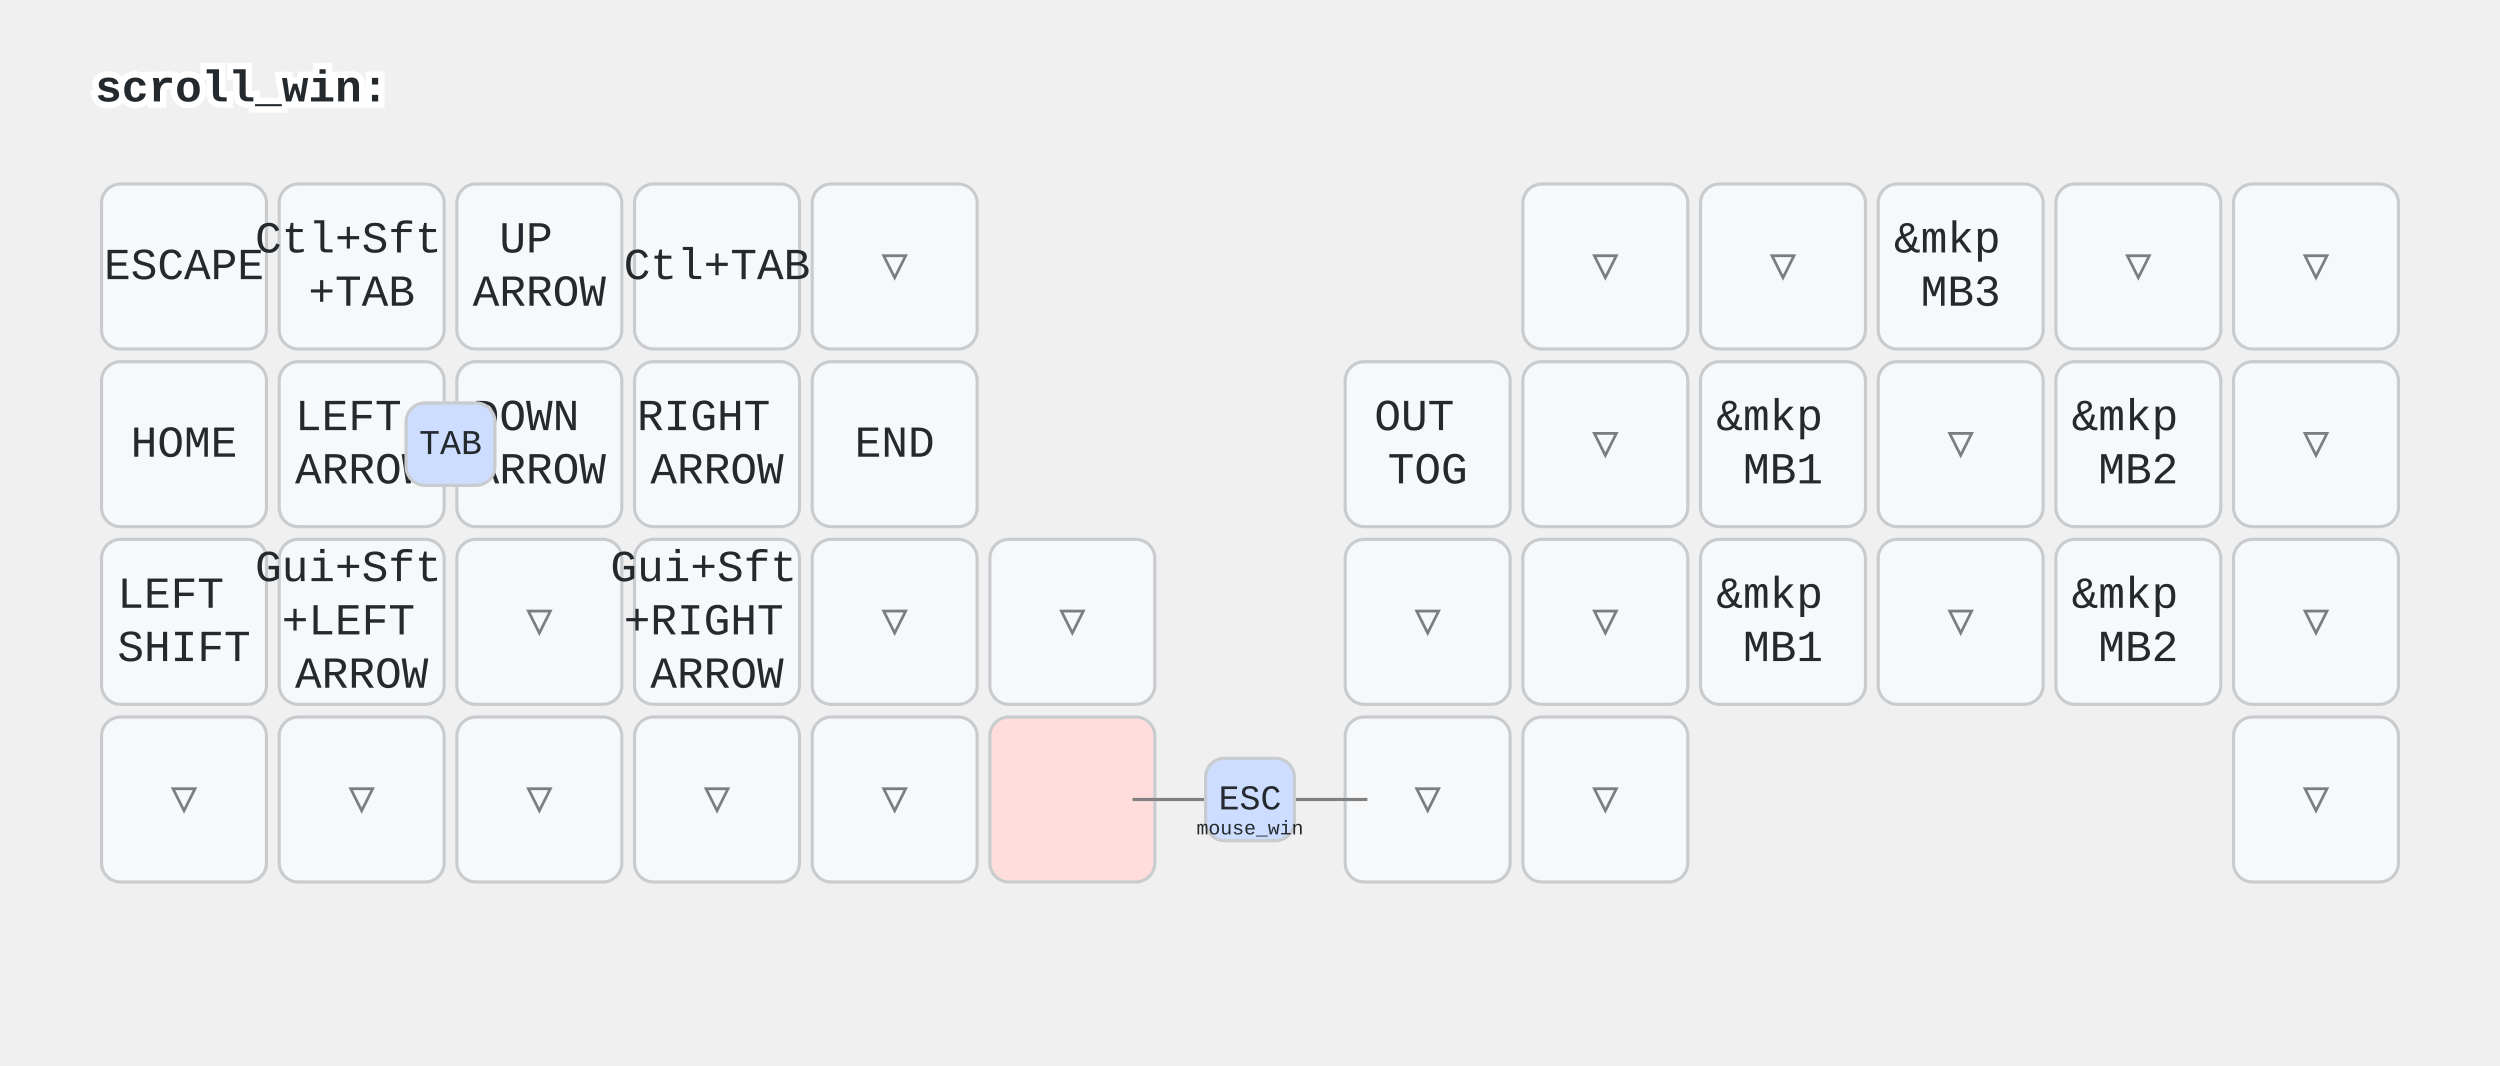
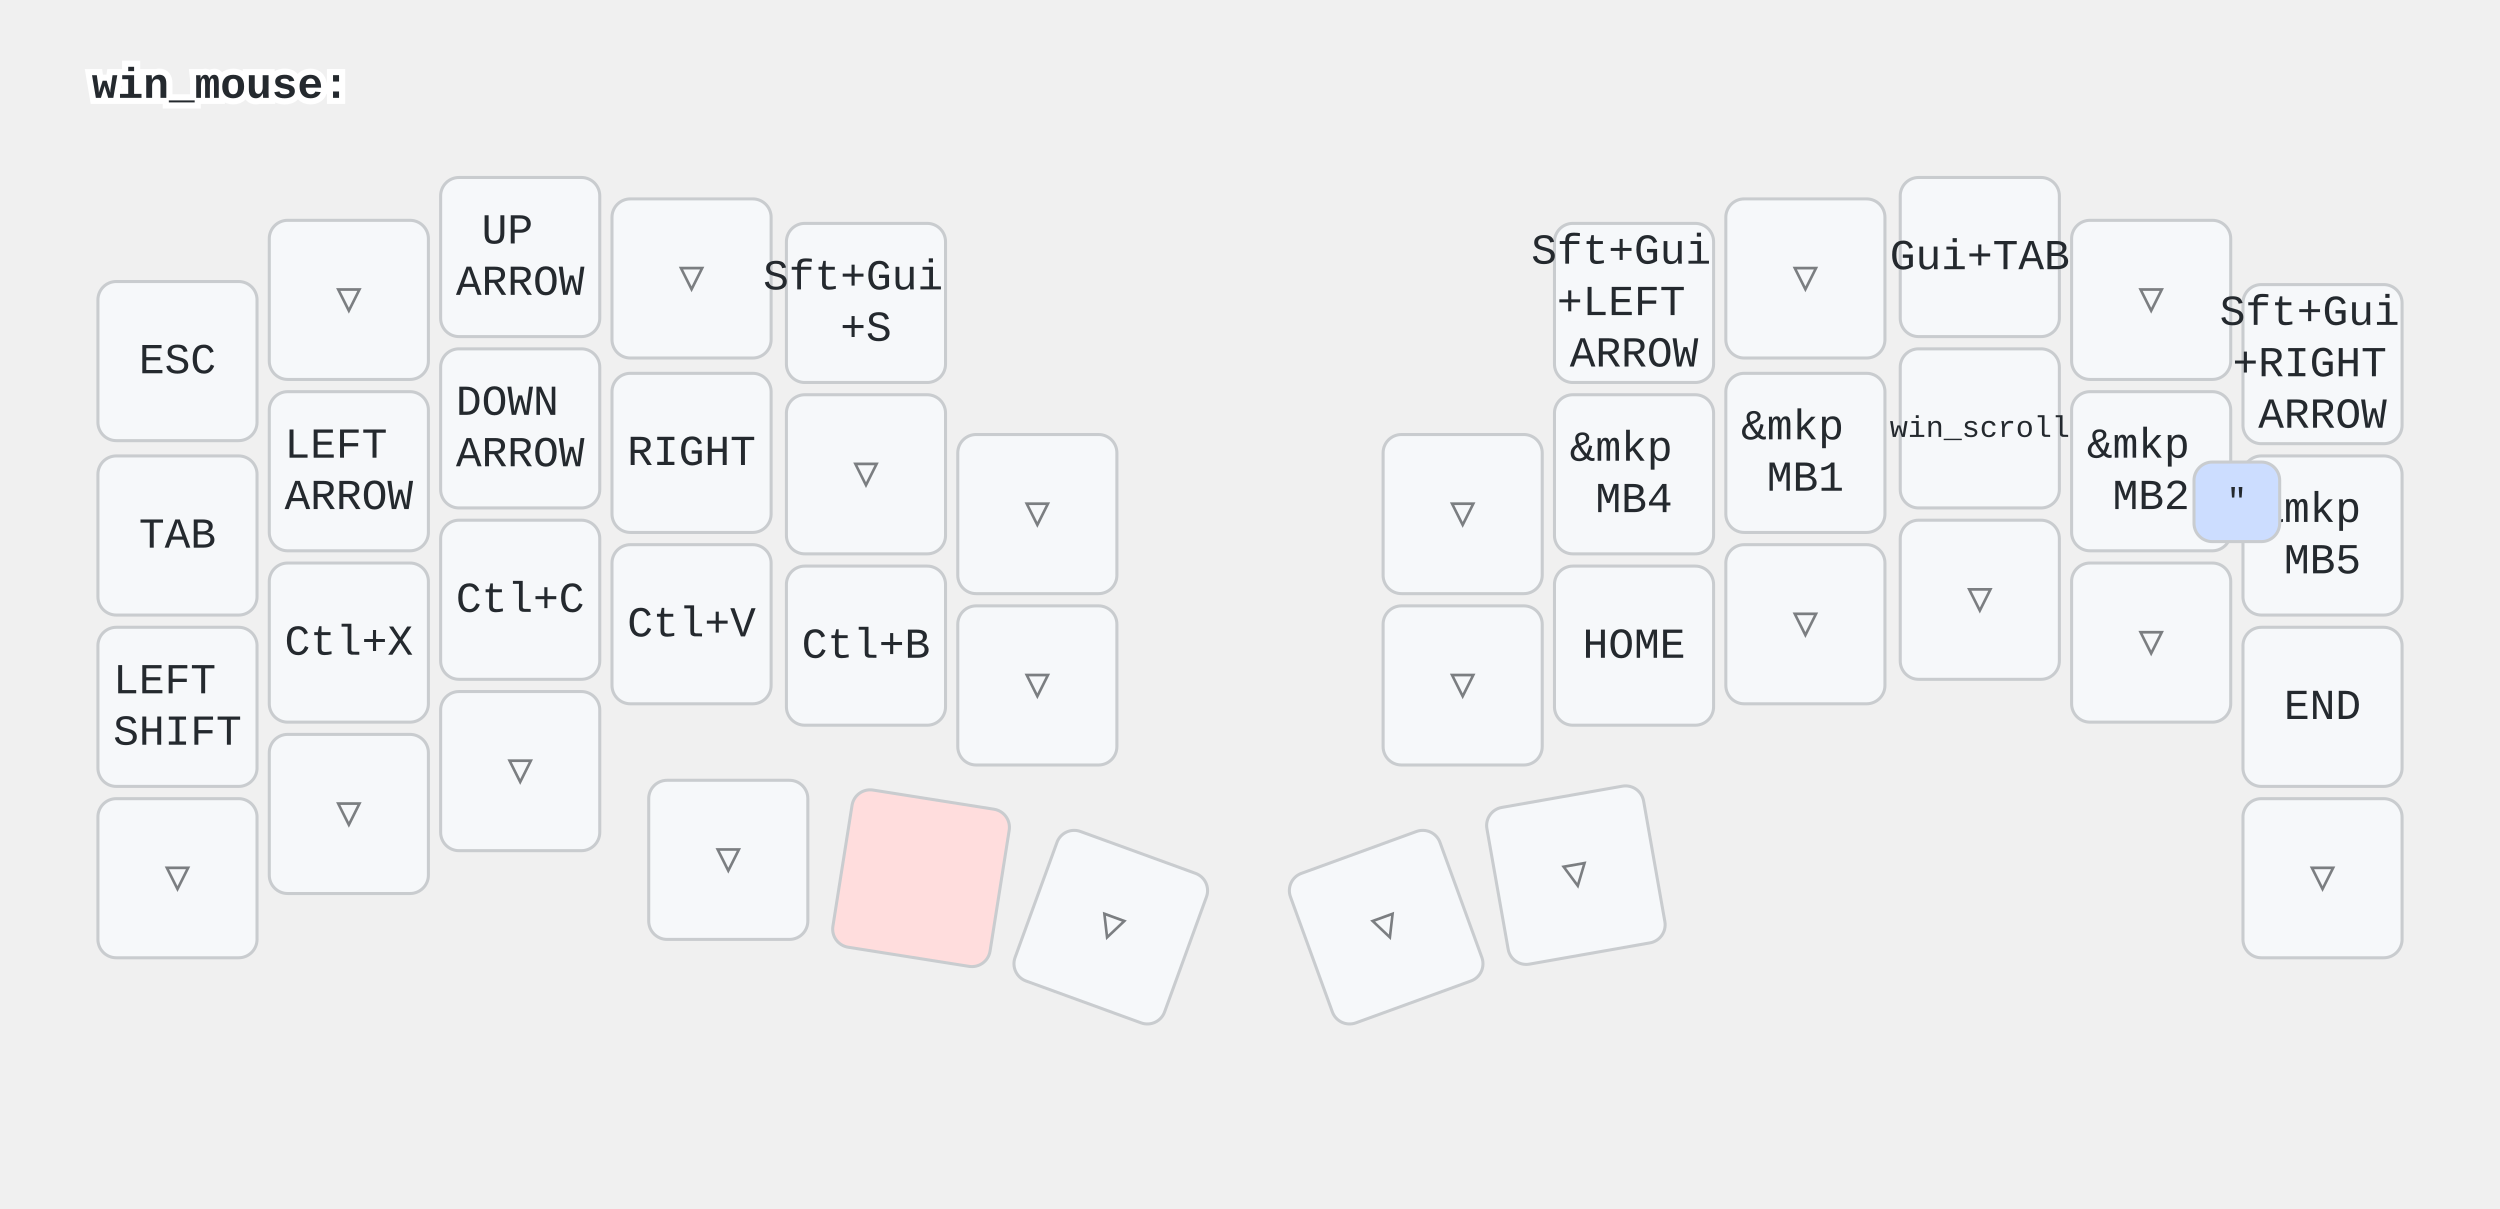
- <svg xmlns="http://www.w3.org/2000/svg" width="788" height="336" viewBox="0 0 788 336" class="keymap">
+ <svg xmlns="http://www.w3.org/2000/svg" width="817" height="395" viewBox="0 0 817 395" class="keymap">
  <style>/* inherit to force styles through use tags */
svg path {
    fill: inherit;
}

/* font and background color specifications */
svg.keymap {
    font-family: SFMono-Regular,Consolas,Liberation Mono,Menlo,monospace;
    font-size: 14px;
    font-kerning: normal;
    text-rendering: optimizeLegibility;
    fill: #24292e;
}

/* default key styling */
rect.key {
    fill: #f6f8fa;
}

rect.key, rect.combo {
    stroke: #c9cccf;
    stroke-width: 1;
}

/* default key side styling, only used is draw_key_sides is set */
rect.side {
    filter: brightness(90%);
}

/* color accent for combo boxes */
rect.combo, rect.combo-separate {
    fill: #cdf;
}

/* color accent for held keys */
rect.held, rect.combo.held {
    fill: #fdd;
}

/* color accent for ghost (optional) keys */
rect.ghost, rect.combo.ghost {
    stroke-dasharray: 4, 4;
    stroke-width: 2;
}

text {
    text-anchor: middle;
    dominant-baseline: middle;
}

/* styling for layer labels */
text.label {
    font-weight: bold;
    text-anchor: start;
    stroke: white;
    stroke-width: 4;
    paint-order: stroke;
}

/* styling for optional footer */
text.footer {
    text-anchor: end;
    dominant-baseline: auto;
    stroke: white;
    stroke-width: 4;
    paint-order: stroke;
}

/* styling for combo tap, and key non-tap label text */
text.combo, text.hold, text.shifted, text.left, text.right, text.tl, text.tr, text.bl, text.br {
    font-size: 11px;
}

text.hold, text.bl, text.br {
    text-anchor: middle;
    dominant-baseline: auto;
}

text.shifted, text.tl, text.tr {
    text-anchor: middle;
    dominant-baseline: hanging;
}

text.left, text.tl, text.bl {
    text-anchor: start;
}

text.right, text.tr, text.br {
    text-anchor: end;
}

text.layer-activator {
    text-decoration: underline;
}

/* styling for hold/shifted label text in combo box */
text.combo.hold, text.combo.shifted, text.combo.left, text.combo.right {
    font-size: 8px;
}

/* lighter symbol for transparent keys */
text.trans {
    fill: #7b7e81;
}

/* styling for combo dendrons */
path.combo {
    stroke-width: 1;
    stroke: gray;
    fill: none;
}

/* Start Tabler Icons Cleanup */
/* cannot use height/width with glyphs */
.icon-tabler &gt; path {
    fill: inherit;
    stroke: inherit;
    stroke-width: 2;
}
/* hide tabler's default box */
.icon-tabler &gt; path[stroke="none"][fill="none"] {
    visibility: hidden;
}
/* End Tabler Icons Cleanup */
</style>
-   <g transform="translate(30, 0)" class="layer-scroll_win">
-     <text x="0" y="28" class="label" id="scroll_win">scroll_win:</text>
+   <g transform="translate(30, 0)" class="layer-win_mouse">
+     <text x="0" y="28" class="label" id="win_mouse">win_mouse:</text>
    <g transform="translate(0, 56)">
-       <g transform="translate(28, 28)" class="key keypos-0">
-         <rect rx="6" ry="6" x="-26" y="-26" width="52" height="52" class="key" />
-         <text x="0" y="0" class="key tap">ESCAPE</text>
-       </g>
-       <g transform="translate(84, 28)" class="key keypos-1">
-         <rect rx="6" ry="6" x="-26" y="-26" width="52" height="52" class="key" />
-         <text x="0" y="0" class="key tap">
-           <tspan x="0" dy="-0.6em">Ctl+Sft</tspan>
-           <tspan x="0" dy="1.2em">+TAB</tspan>
-         </text>
+       <g transform="translate(28, 62)" class="key keypos-0">
+         <rect rx="6" ry="6" x="-26" y="-26" width="52" height="52" class="key" />
+         <text x="0" y="0" class="key tap">ESC</text>
+       </g>
+       <g transform="translate(84, 42)" class="key trans keypos-1">
+         <rect rx="6" ry="6" x="-26" y="-26" width="52" height="52" class="key trans" />
+         <text x="0" y="0" class="key trans tap">▽</text>
      </g>
      <g transform="translate(140, 28)" class="key keypos-2">
        <rect rx="6" ry="6" x="-26" y="-26" width="52" height="52" class="key" />
        <text x="0" y="0" class="key tap">
          <tspan x="0" dy="-0.6em">UP</tspan>
          <tspan x="0" dy="1.2em">ARROW</tspan>
        </text>
      </g>
-       <g transform="translate(196, 28)" class="key keypos-3">
-         <rect rx="6" ry="6" x="-26" y="-26" width="52" height="52" class="key" />
-         <text x="0" y="0" class="key tap">Ctl+TAB</text>
-       </g>
-       <g transform="translate(252, 28)" class="key trans keypos-4">
-         <rect rx="6" ry="6" x="-26" y="-26" width="52" height="52" class="key trans" />
-         <text x="0" y="0" class="key trans tap">▽</text>
-       </g>
-       <g transform="translate(476, 28)" class="key trans keypos-5">
-         <rect rx="6" ry="6" x="-26" y="-26" width="52" height="52" class="key trans" />
-         <text x="0" y="0" class="key trans tap">▽</text>
-       </g>
-       <g transform="translate(532, 28)" class="key trans keypos-6">
-         <rect rx="6" ry="6" x="-26" y="-26" width="52" height="52" class="key trans" />
-         <text x="0" y="0" class="key trans tap">▽</text>
-       </g>
-       <g transform="translate(588, 28)" class="key keypos-7">
+       <g transform="translate(196, 35)" class="key trans keypos-3">
+         <rect rx="6" ry="6" x="-26" y="-26" width="52" height="52" class="key trans" />
+         <text x="0" y="0" class="key trans tap">▽</text>
+       </g>
+       <g transform="translate(253, 43)" class="key keypos-4">
+         <rect rx="6" ry="6" x="-26" y="-26" width="52" height="52" class="key" />
+         <text x="0" y="0" class="key tap">
+           <tspan x="0" dy="-0.6em">Sft+Gui</tspan>
+           <tspan x="0" dy="1.2em">+S</tspan>
+         </text>
+       </g>
+       <g transform="translate(504, 43)" class="key keypos-5">
+         <rect rx="6" ry="6" x="-26" y="-26" width="52" height="52" class="key" />
+         <text x="0" y="0" class="key tap">
+           <tspan x="0" dy="-1.2em">Sft+Gui</tspan>
+           <tspan x="0" dy="1.2em">+LEFT</tspan>
+           <tspan x="0" dy="1.2em">ARROW</tspan>
+         </text>
+       </g>
+       <g transform="translate(560, 35)" class="key trans keypos-6">
+         <rect rx="6" ry="6" x="-26" y="-26" width="52" height="52" class="key trans" />
+         <text x="0" y="0" class="key trans tap">▽</text>
+       </g>
+       <g transform="translate(617, 28)" class="key keypos-7">
+         <rect rx="6" ry="6" x="-26" y="-26" width="52" height="52" class="key" />
+         <text x="0" y="0" class="key tap">Gui+TAB</text>
+       </g>
+       <g transform="translate(673, 42)" class="key trans keypos-8">
+         <rect rx="6" ry="6" x="-26" y="-26" width="52" height="52" class="key trans" />
+         <text x="0" y="0" class="key trans tap">▽</text>
+       </g>
+       <g transform="translate(729, 63)" class="key keypos-9">
+         <rect rx="6" ry="6" x="-26" y="-26" width="52" height="52" class="key" />
+         <text x="0" y="0" class="key tap">
+           <tspan x="0" dy="-1.2em">Sft+Gui</tspan>
+           <tspan x="0" dy="1.2em">+RIGHT</tspan>
+           <tspan x="0" dy="1.2em">ARROW</tspan>
+         </text>
+       </g>
+       <g transform="translate(28, 119)" class="key keypos-10">
+         <rect rx="6" ry="6" x="-26" y="-26" width="52" height="52" class="key" />
+         <text x="0" y="0" class="key tap">TAB</text>
+       </g>
+       <g transform="translate(84, 98)" class="key keypos-11">
+         <rect rx="6" ry="6" x="-26" y="-26" width="52" height="52" class="key" />
+         <text x="0" y="0" class="key tap">
+           <tspan x="0" dy="-0.6em">LEFT</tspan>
+           <tspan x="0" dy="1.2em">ARROW</tspan>
+         </text>
+       </g>
+       <g transform="translate(140, 84)" class="key keypos-12">
+         <rect rx="6" ry="6" x="-26" y="-26" width="52" height="52" class="key" />
+         <text x="0" y="0" class="key tap">
+           <tspan x="0" dy="-0.6em">DOWN</tspan>
+           <tspan x="0" dy="1.2em">ARROW</tspan>
+         </text>
+       </g>
+       <g transform="translate(196, 92)" class="key keypos-13">
+         <rect rx="6" ry="6" x="-26" y="-26" width="52" height="52" class="key" />
+         <text x="0" y="0" class="key tap">RIGHT</text>
+       </g>
+       <g transform="translate(253, 99)" class="key trans keypos-14">
+         <rect rx="6" ry="6" x="-26" y="-26" width="52" height="52" class="key trans" />
+         <text x="0" y="0" class="key trans tap">▽</text>
+       </g>
+       <g transform="translate(309, 112)" class="key trans keypos-15">
+         <rect rx="6" ry="6" x="-26" y="-26" width="52" height="52" class="key trans" />
+         <text x="0" y="0" class="key trans tap">▽</text>
+       </g>
+       <g transform="translate(448, 112)" class="key trans keypos-16">
+         <rect rx="6" ry="6" x="-26" y="-26" width="52" height="52" class="key trans" />
+         <text x="0" y="0" class="key trans tap">▽</text>
+       </g>
+       <g transform="translate(504, 99)" class="key keypos-17">
        <rect rx="6" ry="6" x="-26" y="-26" width="52" height="52" class="key" />
        <text x="0" y="0" class="key tap">
          <tspan x="0" dy="-0.6em">&amp;mkp</tspan>
-           <tspan x="0" dy="1.2em">MB3</tspan>
-         </text>
-       </g>
-       <g transform="translate(644, 28)" class="key trans keypos-8">
-         <rect rx="6" ry="6" x="-26" y="-26" width="52" height="52" class="key trans" />
-         <text x="0" y="0" class="key trans tap">▽</text>
-       </g>
-       <g transform="translate(700, 28)" class="key trans keypos-9">
-         <rect rx="6" ry="6" x="-26" y="-26" width="52" height="52" class="key trans" />
-         <text x="0" y="0" class="key trans tap">▽</text>
-       </g>
-       <g transform="translate(28, 84)" class="key keypos-10">
-         <rect rx="6" ry="6" x="-26" y="-26" width="52" height="52" class="key" />
-         <text x="0" y="0" class="key tap">HOME</text>
-       </g>
-       <g transform="translate(84, 84)" class="key keypos-11">
-         <rect rx="6" ry="6" x="-26" y="-26" width="52" height="52" class="key" />
-         <text x="0" y="0" class="key tap">
-           <tspan x="0" dy="-0.6em">LEFT</tspan>
-           <tspan x="0" dy="1.2em">ARROW</tspan>
-         </text>
-       </g>
-       <g transform="translate(140, 84)" class="key keypos-12">
-         <rect rx="6" ry="6" x="-26" y="-26" width="52" height="52" class="key" />
-         <text x="0" y="0" class="key tap">
-           <tspan x="0" dy="-0.6em">DOWN</tspan>
-           <tspan x="0" dy="1.2em">ARROW</tspan>
-         </text>
-       </g>
-       <g transform="translate(196, 84)" class="key keypos-13">
-         <rect rx="6" ry="6" x="-26" y="-26" width="52" height="52" class="key" />
-         <text x="0" y="0" class="key tap">
-           <tspan x="0" dy="-0.6em">RIGHT</tspan>
-           <tspan x="0" dy="1.2em">ARROW</tspan>
-         </text>
-       </g>
-       <g transform="translate(252, 84)" class="key keypos-14">
-         <rect rx="6" ry="6" x="-26" y="-26" width="52" height="52" class="key" />
-         <text x="0" y="0" class="key tap">END</text>
-       </g>
-       <g transform="translate(420, 84)" class="key keypos-15">
-         <rect rx="6" ry="6" x="-26" y="-26" width="52" height="52" class="key" />
-         <text x="0" y="0" class="key tap">
-           <tspan x="0" dy="-0.6em">OUT</tspan>
-           <tspan x="0" dy="1.2em">TOG</tspan>
-         </text>
-       </g>
-       <g transform="translate(476, 84)" class="key trans keypos-16">
-         <rect rx="6" ry="6" x="-26" y="-26" width="52" height="52" class="key trans" />
-         <text x="0" y="0" class="key trans tap">▽</text>
-       </g>
-       <g transform="translate(532, 84)" class="key keypos-17">
+           <tspan x="0" dy="1.2em">MB4</tspan>
+         </text>
+       </g>
+       <g transform="translate(560, 92)" class="key keypos-18">
        <rect rx="6" ry="6" x="-26" y="-26" width="52" height="52" class="key" />
        <text x="0" y="0" class="key tap">
          <tspan x="0" dy="-0.6em">&amp;mkp</tspan>
          <tspan x="0" dy="1.2em">MB1</tspan>
        </text>
      </g>
-       <g transform="translate(588, 84)" class="key trans keypos-18">
-         <rect rx="6" ry="6" x="-26" y="-26" width="52" height="52" class="key trans" />
-         <text x="0" y="0" class="key trans tap">▽</text>
-       </g>
-       <g transform="translate(644, 84)" class="key keypos-19">
+       <g transform="translate(617, 84)" class="key keypos-19">
+         <rect rx="6" ry="6" x="-26" y="-26" width="52" height="52" class="key" />
+         <text x="0" y="0" class="key tap">
+           <tspan style="font-size: 70%">win_scroll</tspan>
+         </text>
+       </g>
+       <g transform="translate(673, 98)" class="key keypos-20">
        <rect rx="6" ry="6" x="-26" y="-26" width="52" height="52" class="key" />
        <text x="0" y="0" class="key tap">
          <tspan x="0" dy="-0.6em">&amp;mkp</tspan>
          <tspan x="0" dy="1.2em">MB2</tspan>
        </text>
      </g>
-       <g transform="translate(700, 84)" class="key trans keypos-20">
-         <rect rx="6" ry="6" x="-26" y="-26" width="52" height="52" class="key trans" />
-         <text x="0" y="0" class="key trans tap">▽</text>
-       </g>
-       <g transform="translate(28, 140)" class="key keypos-21">
+       <g transform="translate(729, 119)" class="key keypos-21">
+         <rect rx="6" ry="6" x="-26" y="-26" width="52" height="52" class="key" />
+         <text x="0" y="0" class="key tap">
+           <tspan x="0" dy="-0.6em">&amp;mkp</tspan>
+           <tspan x="0" dy="1.2em">MB5</tspan>
+         </text>
+       </g>
+       <g transform="translate(28, 175)" class="key keypos-22">
        <rect rx="6" ry="6" x="-26" y="-26" width="52" height="52" class="key" />
        <text x="0" y="0" class="key tap">
          <tspan x="0" dy="-0.6em">LEFT</tspan>
          <tspan x="0" dy="1.2em">SHIFT</tspan>
        </text>
      </g>
-       <g transform="translate(84, 140)" class="key keypos-22">
-         <rect rx="6" ry="6" x="-26" y="-26" width="52" height="52" class="key" />
-         <text x="0" y="0" class="key tap">
-           <tspan x="0" dy="-1.2em">Gui+Sft</tspan>
-           <tspan x="0" dy="1.2em">+LEFT</tspan>
-           <tspan x="0" dy="1.2em">ARROW</tspan>
-         </text>
-       </g>
-       <g transform="translate(140, 140)" class="key trans keypos-23">
-         <rect rx="6" ry="6" x="-26" y="-26" width="52" height="52" class="key trans" />
-         <text x="0" y="0" class="key trans tap">▽</text>
-       </g>
-       <g transform="translate(196, 140)" class="key keypos-24">
-         <rect rx="6" ry="6" x="-26" y="-26" width="52" height="52" class="key" />
-         <text x="0" y="0" class="key tap">
-           <tspan x="0" dy="-1.2em">Gui+Sft</tspan>
-           <tspan x="0" dy="1.2em">+RIGHT</tspan>
-           <tspan x="0" dy="1.2em">ARROW</tspan>
-         </text>
-       </g>
-       <g transform="translate(252, 140)" class="key trans keypos-25">
-         <rect rx="6" ry="6" x="-26" y="-26" width="52" height="52" class="key trans" />
-         <text x="0" y="0" class="key trans tap">▽</text>
-       </g>
-       <g transform="translate(308, 140)" class="key trans keypos-26">
-         <rect rx="6" ry="6" x="-26" y="-26" width="52" height="52" class="key trans" />
-         <text x="0" y="0" class="key trans tap">▽</text>
-       </g>
-       <g transform="translate(420, 140)" class="key trans keypos-27">
-         <rect rx="6" ry="6" x="-26" y="-26" width="52" height="52" class="key trans" />
-         <text x="0" y="0" class="key trans tap">▽</text>
-       </g>
-       <g transform="translate(476, 140)" class="key trans keypos-28">
-         <rect rx="6" ry="6" x="-26" y="-26" width="52" height="52" class="key trans" />
-         <text x="0" y="0" class="key trans tap">▽</text>
-       </g>
-       <g transform="translate(532, 140)" class="key keypos-29">
-         <rect rx="6" ry="6" x="-26" y="-26" width="52" height="52" class="key" />
-         <text x="0" y="0" class="key tap">
-           <tspan x="0" dy="-0.6em">&amp;mkp</tspan>
-           <tspan x="0" dy="1.2em">MB1</tspan>
-         </text>
-       </g>
-       <g transform="translate(588, 140)" class="key trans keypos-30">
-         <rect rx="6" ry="6" x="-26" y="-26" width="52" height="52" class="key trans" />
-         <text x="0" y="0" class="key trans tap">▽</text>
-       </g>
-       <g transform="translate(644, 140)" class="key keypos-31">
-         <rect rx="6" ry="6" x="-26" y="-26" width="52" height="52" class="key" />
-         <text x="0" y="0" class="key tap">
-           <tspan x="0" dy="-0.6em">&amp;mkp</tspan>
-           <tspan x="0" dy="1.2em">MB2</tspan>
-         </text>
-       </g>
-       <g transform="translate(700, 140)" class="key trans keypos-32">
-         <rect rx="6" ry="6" x="-26" y="-26" width="52" height="52" class="key trans" />
-         <text x="0" y="0" class="key trans tap">▽</text>
-       </g>
-       <g transform="translate(28, 196)" class="key trans keypos-33">
-         <rect rx="6" ry="6" x="-26" y="-26" width="52" height="52" class="key trans" />
-         <text x="0" y="0" class="key trans tap">▽</text>
-       </g>
-       <g transform="translate(84, 196)" class="key trans keypos-34">
-         <rect rx="6" ry="6" x="-26" y="-26" width="52" height="52" class="key trans" />
-         <text x="0" y="0" class="key trans tap">▽</text>
-       </g>
-       <g transform="translate(140, 196)" class="key trans keypos-35">
-         <rect rx="6" ry="6" x="-26" y="-26" width="52" height="52" class="key trans" />
-         <text x="0" y="0" class="key trans tap">▽</text>
-       </g>
-       <g transform="translate(196, 196)" class="key trans keypos-36">
-         <rect rx="6" ry="6" x="-26" y="-26" width="52" height="52" class="key trans" />
-         <text x="0" y="0" class="key trans tap">▽</text>
-       </g>
-       <g transform="translate(252, 196)" class="key trans keypos-37">
-         <rect rx="6" ry="6" x="-26" y="-26" width="52" height="52" class="key trans" />
-         <text x="0" y="0" class="key trans tap">▽</text>
-       </g>
-       <g transform="translate(308, 196)" class="key held keypos-38">
+       <g transform="translate(84, 154)" class="key keypos-23">
+         <rect rx="6" ry="6" x="-26" y="-26" width="52" height="52" class="key" />
+         <text x="0" y="0" class="key tap">Ctl+X</text>
+       </g>
+       <g transform="translate(140, 140)" class="key keypos-24">
+         <rect rx="6" ry="6" x="-26" y="-26" width="52" height="52" class="key" />
+         <text x="0" y="0" class="key tap">Ctl+C</text>
+       </g>
+       <g transform="translate(196, 148)" class="key keypos-25">
+         <rect rx="6" ry="6" x="-26" y="-26" width="52" height="52" class="key" />
+         <text x="0" y="0" class="key tap">Ctl+V</text>
+       </g>
+       <g transform="translate(253, 155)" class="key keypos-26">
+         <rect rx="6" ry="6" x="-26" y="-26" width="52" height="52" class="key" />
+         <text x="0" y="0" class="key tap">Ctl+B</text>
+       </g>
+       <g transform="translate(309, 168)" class="key trans keypos-27">
+         <rect rx="6" ry="6" x="-26" y="-26" width="52" height="52" class="key trans" />
+         <text x="0" y="0" class="key trans tap">▽</text>
+       </g>
+       <g transform="translate(448, 168)" class="key trans keypos-28">
+         <rect rx="6" ry="6" x="-26" y="-26" width="52" height="52" class="key trans" />
+         <text x="0" y="0" class="key trans tap">▽</text>
+       </g>
+       <g transform="translate(504, 155)" class="key keypos-29">
+         <rect rx="6" ry="6" x="-26" y="-26" width="52" height="52" class="key" />
+         <text x="0" y="0" class="key tap">HOME</text>
+       </g>
+       <g transform="translate(560, 148)" class="key trans keypos-30">
+         <rect rx="6" ry="6" x="-26" y="-26" width="52" height="52" class="key trans" />
+         <text x="0" y="0" class="key trans tap">▽</text>
+       </g>
+       <g transform="translate(617, 140)" class="key trans keypos-31">
+         <rect rx="6" ry="6" x="-26" y="-26" width="52" height="52" class="key trans" />
+         <text x="0" y="0" class="key trans tap">▽</text>
+       </g>
+       <g transform="translate(673, 154)" class="key trans keypos-32">
+         <rect rx="6" ry="6" x="-26" y="-26" width="52" height="52" class="key trans" />
+         <text x="0" y="0" class="key trans tap">▽</text>
+       </g>
+       <g transform="translate(729, 175)" class="key keypos-33">
+         <rect rx="6" ry="6" x="-26" y="-26" width="52" height="52" class="key" />
+         <text x="0" y="0" class="key tap">END</text>
+       </g>
+       <g transform="translate(28, 231)" class="key trans keypos-34">
+         <rect rx="6" ry="6" x="-26" y="-26" width="52" height="52" class="key trans" />
+         <text x="0" y="0" class="key trans tap">▽</text>
+       </g>
+       <g transform="translate(84, 210)" class="key trans keypos-35">
+         <rect rx="6" ry="6" x="-26" y="-26" width="52" height="52" class="key trans" />
+         <text x="0" y="0" class="key trans tap">▽</text>
+       </g>
+       <g transform="translate(140, 196)" class="key trans keypos-36">
+         <rect rx="6" ry="6" x="-26" y="-26" width="52" height="52" class="key trans" />
+         <text x="0" y="0" class="key trans tap">▽</text>
+       </g>
+       <g transform="translate(208, 225)" class="key trans keypos-37">
+         <rect rx="6" ry="6" x="-26" y="-26" width="52" height="52" class="key trans" />
+         <text x="0" y="0" class="key trans tap">▽</text>
+       </g>
+       <g transform="translate(271, 231) rotate(9.0)" class="key held keypos-38">
        <rect rx="6" ry="6" x="-26" y="-26" width="52" height="52" class="key held" />
      </g>
-       <g transform="translate(420, 196)" class="key trans keypos-39">
-         <rect rx="6" ry="6" x="-26" y="-26" width="52" height="52" class="key trans" />
-         <text x="0" y="0" class="key trans tap">▽</text>
-       </g>
-       <g transform="translate(476, 196)" class="key trans keypos-40">
-         <rect rx="6" ry="6" x="-26" y="-26" width="52" height="52" class="key trans" />
-         <text x="0" y="0" class="key trans tap">▽</text>
-       </g>
-       <g transform="translate(700, 196)" class="key trans keypos-41">
+       <g transform="translate(333, 247) rotate(20.0)" class="key trans keypos-39">
+         <rect rx="6" ry="6" x="-26" y="-26" width="52" height="52" class="key trans" />
+         <text x="0" y="0" class="key trans tap">▽</text>
+       </g>
+       <g transform="translate(423, 247) rotate(-20.0)" class="key trans keypos-40">
+         <rect rx="6" ry="6" x="-26" y="-26" width="52" height="52" class="key trans" />
+         <text x="0" y="0" class="key trans tap">▽</text>
+       </g>
+       <g transform="translate(485, 230) rotate(-10.0)" class="key trans keypos-41">
+         <rect rx="6" ry="6" x="-26" y="-26" width="52" height="52" class="key trans" />
+         <text x="0" y="0" class="key trans tap">▽</text>
+       </g>
+       <g transform="translate(729, 231)" class="key trans keypos-42">
        <rect rx="6" ry="6" x="-26" y="-26" width="52" height="52" class="key trans" />
        <text x="0" y="0" class="key trans tap">▽</text>
      </g>
      <g class="combo combopos-0">
-         <path d="M364,196 l37,0" class="combo" />
-         <path d="M364,196 l-37,0" class="combo" />
-         <rect rx="6" ry="6" x="350" y="183" width="28" height="26" class="combo" />
-         <text x="364" y="196" class="combo tap">ESC</text>
-         <text x="364" y="207" class="combo hold">
-           <tspan style="font-size: 78%">mouse_win</tspan>
-         </text>
-       </g>
-       <g class="combo combopos-1">
-         <rect rx="6" ry="6" x="98" y="71" width="28" height="26" class="combo" />
-         <text x="112" y="84" class="combo tap">TAB</text>
+         <rect rx="6" ry="6" x="687" y="95" width="28" height="26" class="combo" />
+         <text x="701" y="108" class="combo tap">"</text>
      </g>
    </g>
  </g>
</svg>
